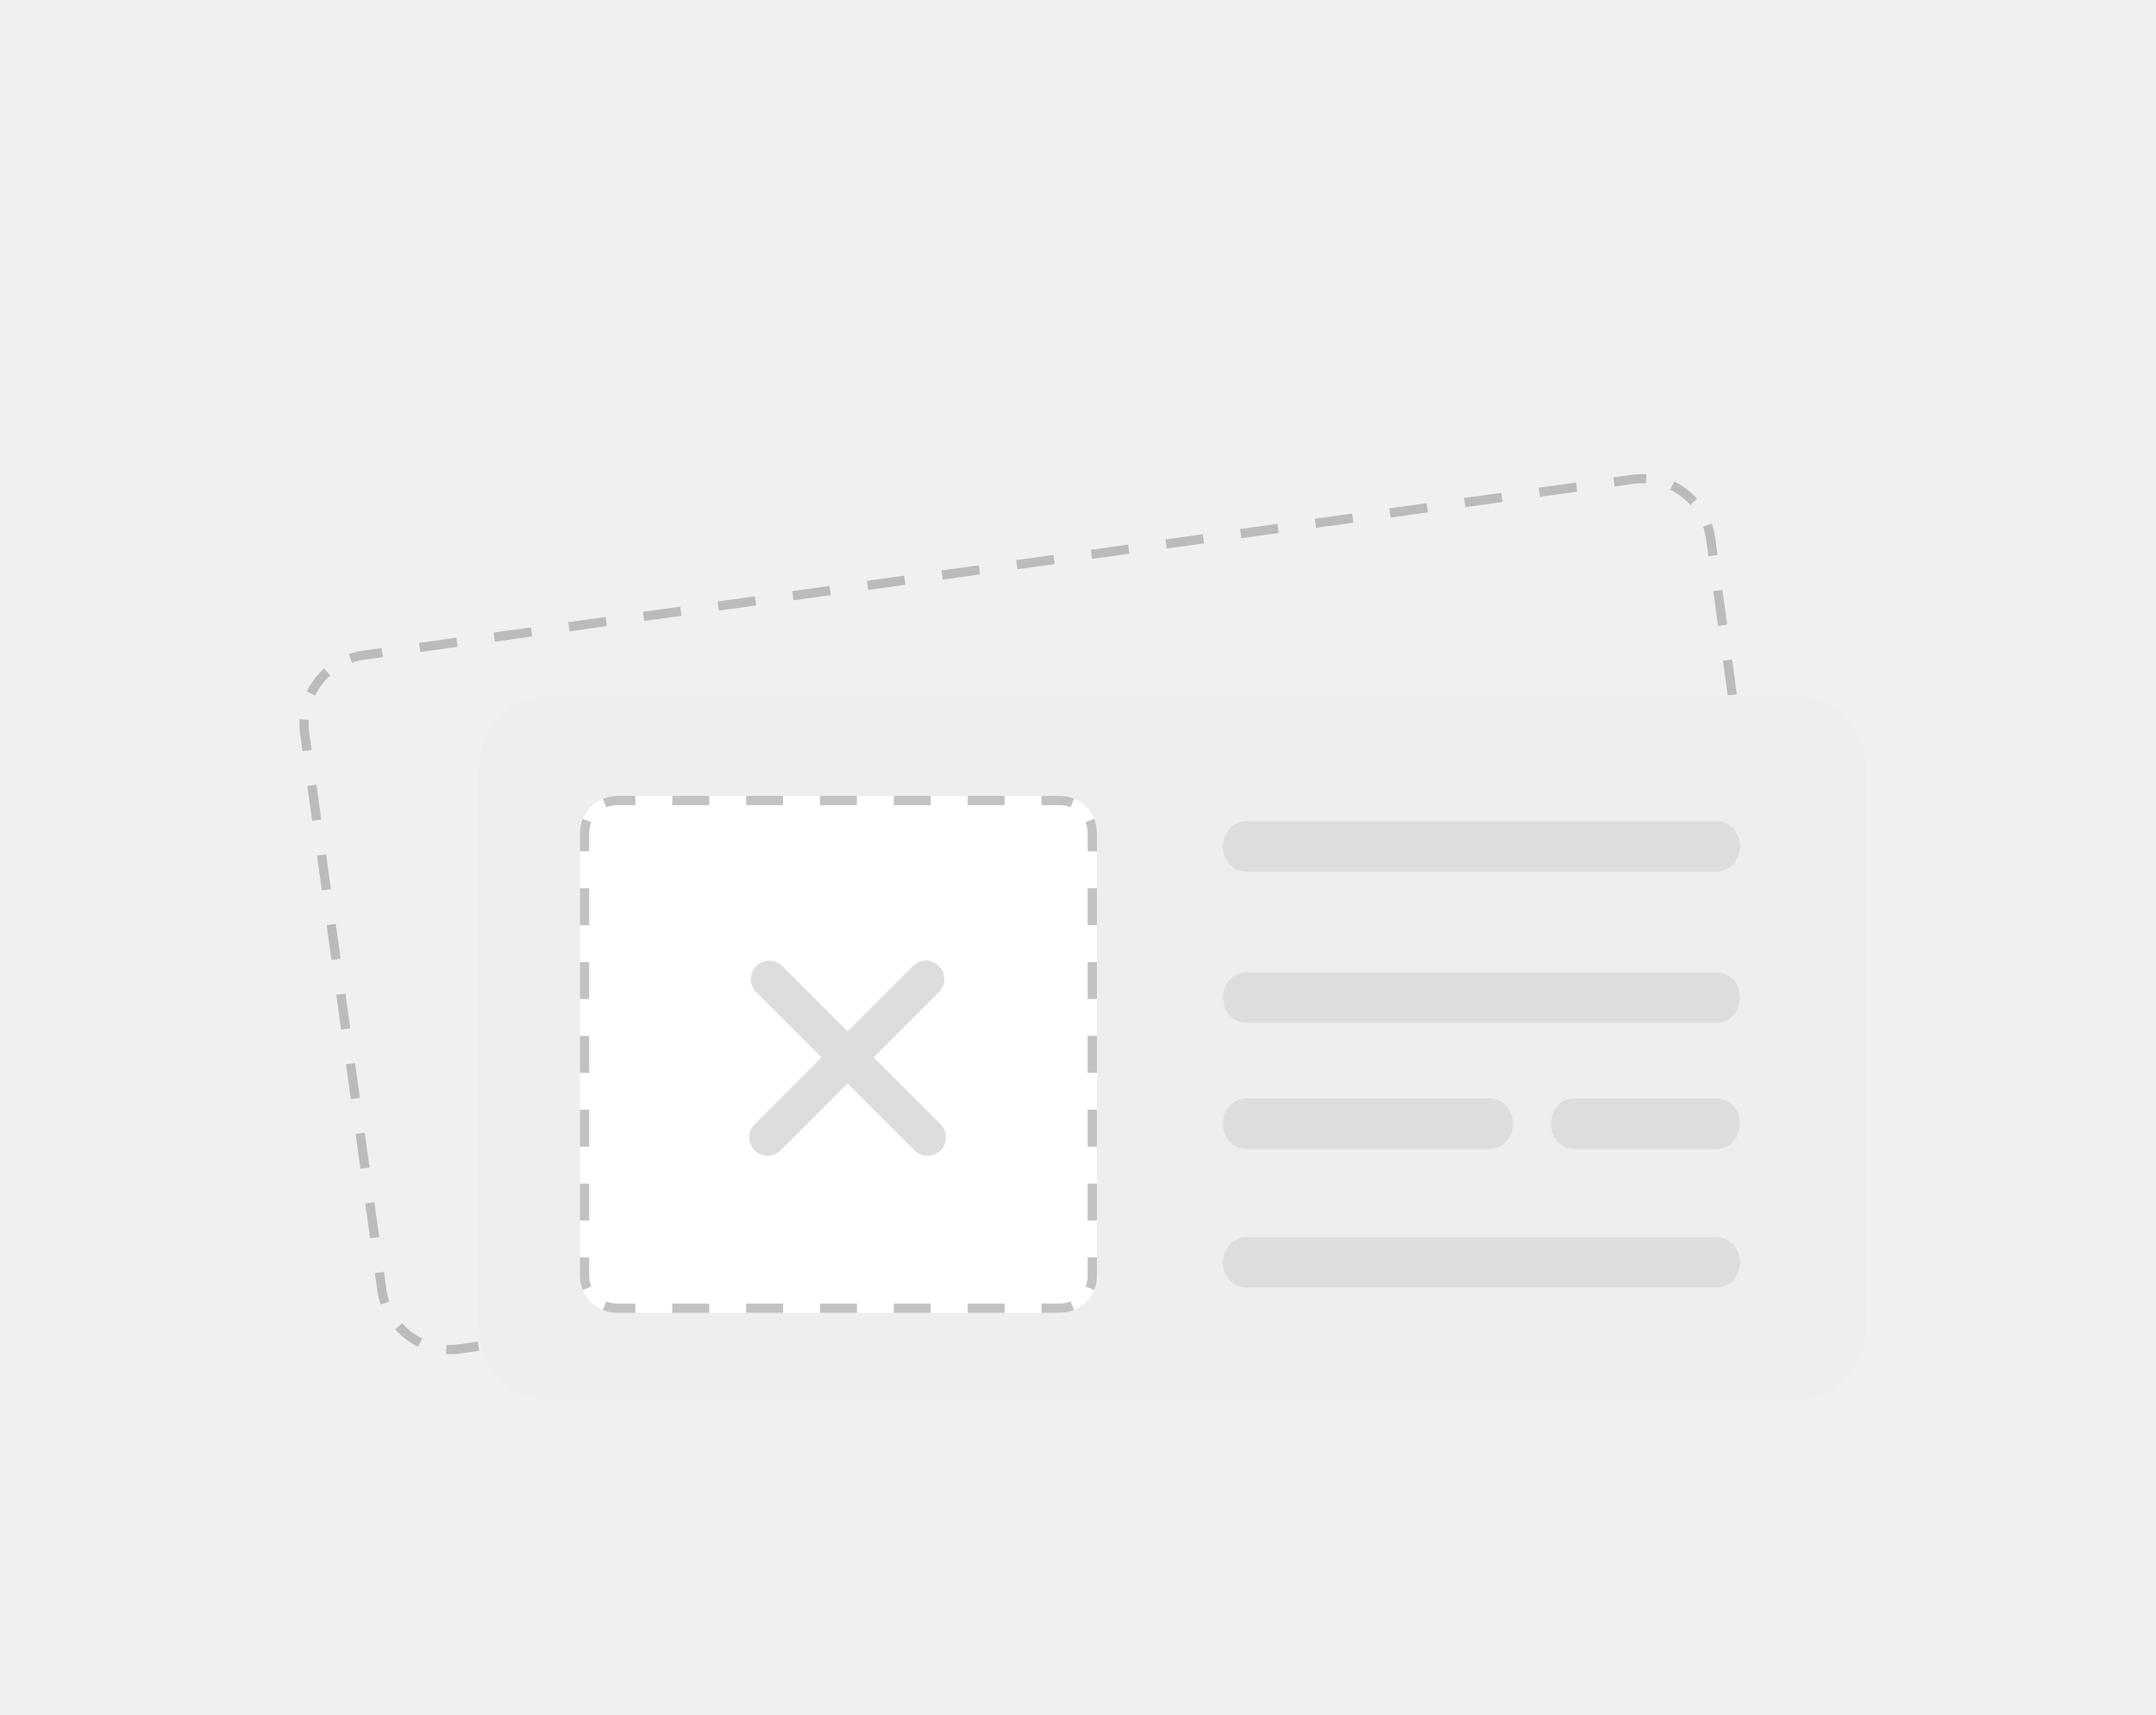
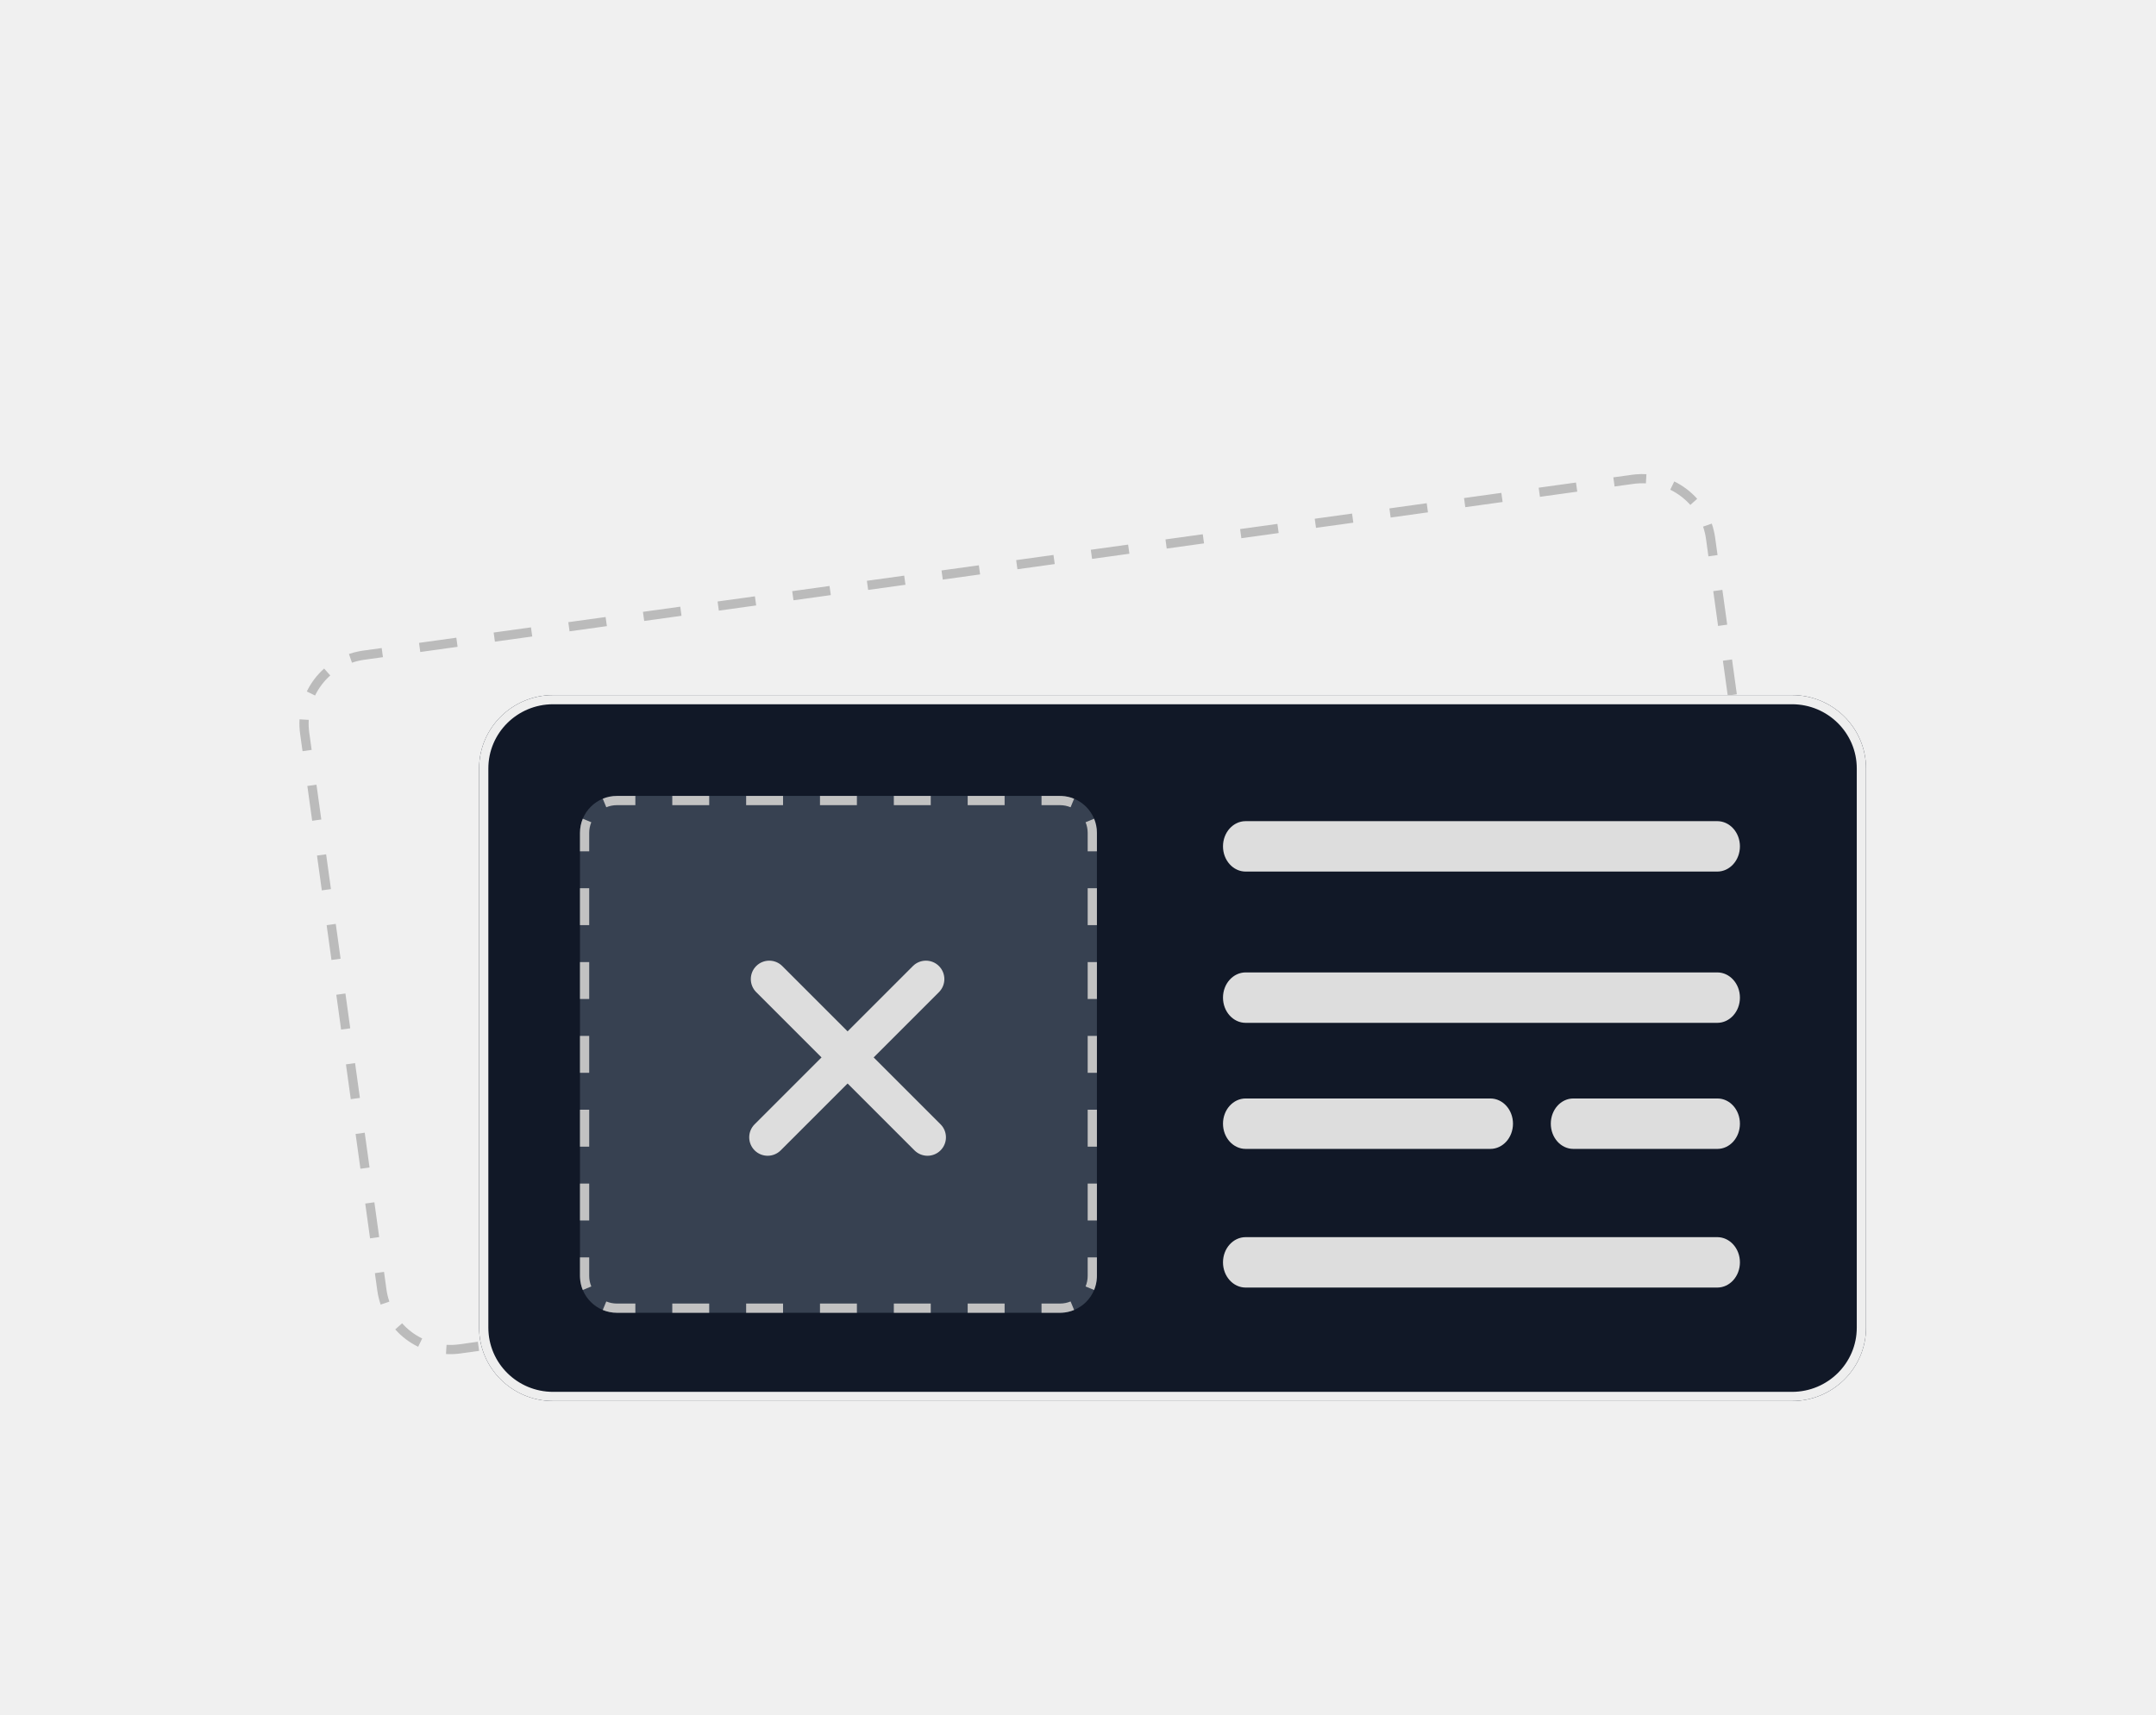
<svg xmlns="http://www.w3.org/2000/svg" width="171" height="136" viewBox="0 0 171 136" fill="none">
  <path d="M35.417 106.684C35.745 106.703 36.081 106.69 36.42 106.643L36.521 107.367C36.134 107.42 35.75 107.434 35.374 107.412L35.417 106.684ZM37.9 106.437L38.001 107.161L36.521 107.367L36.42 106.643L37.9 106.437ZM43.821 105.617L43.921 106.341L40.961 106.751L40.861 106.027L43.821 105.617ZM49.741 104.796L49.842 105.52L46.881 105.931L46.781 105.206L49.741 104.796ZM55.661 103.976L55.761 104.7L52.802 105.11L52.701 104.386L55.661 103.976ZM61.582 103.155L61.682 103.879L58.722 104.289L58.622 103.565L61.582 103.155ZM67.502 102.334L67.603 103.058L64.642 103.469L64.542 102.745L67.502 102.334ZM73.422 101.514L73.522 102.238L70.562 102.648L70.462 101.924L73.422 101.514ZM79.343 100.693L79.443 101.417L76.483 101.827L76.383 101.103L79.343 100.693ZM85.263 99.872L85.364 100.596L82.403 101.007L82.303 100.283L85.263 99.872ZM91.184 99.052L91.284 99.776L88.323 100.186L88.223 99.462L91.184 99.052ZM97.104 98.231L97.204 98.955L94.244 99.365L94.144 98.641L97.104 98.231ZM103.024 97.41L103.125 98.135L100.165 98.545L100.064 97.821L103.024 97.41ZM108.945 96.59L109.045 97.314L106.084 97.724L105.984 97L108.945 96.59ZM114.865 95.769L114.965 96.493L112.005 96.904L111.905 96.18L114.865 95.769ZM120.785 94.949L120.886 95.673L117.926 96.083L117.825 95.359L120.785 94.949ZM126.706 94.128L126.806 94.852L123.845 95.263L123.745 94.538L126.706 94.128ZM132.626 93.308L132.726 94.032L129.766 94.442L129.666 93.718L132.626 93.308ZM137.066 92.692L137.167 93.416L135.687 93.621L135.586 92.897L137.066 92.692ZM138.281 93.148C137.926 93.271 137.553 93.362 137.167 93.416L137.066 92.692C137.406 92.645 137.732 92.566 138.043 92.459L138.281 93.148ZM31.893 104.974C32.34 105.476 32.882 105.886 33.486 106.179L33.326 106.508L33.327 106.509L33.166 106.836C32.476 106.501 31.857 106.033 31.347 105.46L31.893 104.974ZM141.297 90.015L141.626 90.174C141.29 90.864 140.822 91.483 140.249 91.993L140.007 91.722L139.764 91.448C140.265 91.001 140.675 90.459 140.969 89.855L141.297 90.015ZM29.925 102.377L29.734 100.997L30.458 100.896L30.649 102.277C30.696 102.616 30.775 102.942 30.883 103.253L30.192 103.492C30.069 103.136 29.979 102.764 29.925 102.377ZM142.156 86.821C142.21 87.207 142.223 87.59 142.202 87.966L141.473 87.924C141.492 87.596 141.479 87.26 141.432 86.921L141.241 85.541L141.965 85.44L142.156 86.821ZM29.693 95.375L30.075 98.136L29.351 98.236L28.968 95.476L29.693 95.375ZM141.2 79.919L141.582 82.68L140.858 82.78L140.476 80.02L141.2 79.919ZM28.927 89.854L29.31 92.615L28.586 92.715L28.203 89.955L28.927 89.854ZM140.434 74.398L140.817 77.159L140.093 77.259L139.71 74.499L140.434 74.398ZM28.162 84.333L28.545 87.094L27.821 87.194L27.438 84.434L28.162 84.333ZM139.669 68.877L140.052 71.638L139.328 71.738L138.945 68.978L139.669 68.877ZM27.397 78.812L27.779 81.573L27.055 81.673L26.673 78.912L27.397 78.812ZM138.904 63.356L139.286 66.117L138.562 66.217L138.18 63.456L138.904 63.356ZM26.631 73.291L27.014 76.052L26.29 76.152L25.907 73.391L26.631 73.291ZM138.138 57.835L138.521 60.596L137.797 60.696L137.414 57.935L138.138 57.835ZM25.866 67.77L26.249 70.531L25.525 70.631L25.142 67.87L25.866 67.77ZM137.373 52.314L137.756 55.075L137.032 55.175L136.649 52.414L137.373 52.314ZM25.101 62.249L25.484 65.01L24.759 65.11L24.377 62.349L25.101 62.249ZM136.608 46.793L136.991 49.553L136.267 49.654L135.884 46.893L136.608 46.793ZM23.803 58.209C23.749 57.822 23.735 57.438 23.756 57.063L24.486 57.105C24.467 57.433 24.48 57.769 24.527 58.108L24.718 59.489L23.994 59.589L23.803 58.209ZM136.225 44.032L135.501 44.133L135.31 42.753C135.263 42.413 135.184 42.087 135.077 41.776L135.766 41.537C135.889 41.893 135.98 42.265 136.034 42.652L136.225 44.032ZM25.85 53.194L26.196 53.581C25.694 54.028 25.284 54.57 24.99 55.174L24.333 54.855C24.668 54.164 25.136 53.545 25.709 53.035L25.85 53.194ZM132.792 38.192C133.482 38.528 134.101 38.996 134.611 39.569L134.066 40.055C133.619 39.554 133.077 39.143 132.473 38.85L132.7 38.383L132.792 38.192ZM30.273 51.408L30.373 52.132L28.893 52.337C28.553 52.384 28.227 52.463 27.916 52.571L27.677 51.88C27.941 51.789 28.214 51.716 28.495 51.662L28.793 51.613L30.273 51.408ZM129.738 37.629C130.023 37.604 130.305 37.6 130.584 37.616L130.542 38.346C130.214 38.327 129.878 38.34 129.539 38.387L128.059 38.592L127.959 37.868L129.439 37.663L129.738 37.629ZM36.193 50.587L36.294 51.311L33.334 51.722L33.233 50.998L36.193 50.587ZM42.114 49.767L42.214 50.491L39.253 50.901L39.153 50.177L42.114 49.767ZM48.033 48.946L48.134 49.67L45.174 50.081L45.074 49.356L48.033 48.946ZM53.954 48.126L54.054 48.849L51.094 49.26L50.994 48.536L53.954 48.126ZM59.875 47.305L59.975 48.029L57.014 48.439L56.914 47.715L59.875 47.305ZM65.794 46.484L65.895 47.208L62.935 47.619L62.834 46.895L65.794 46.484ZM71.715 45.664L71.815 46.388L68.856 46.798L68.755 46.074L71.715 45.664ZM77.636 44.843L77.736 45.567L74.775 45.977L74.675 45.253L77.636 44.843ZM83.556 44.022L83.656 44.746L80.696 45.157L80.596 44.433L83.556 44.022ZM89.476 43.202L89.576 43.926L86.616 44.336L86.516 43.612L89.476 43.202ZM95.397 42.381L95.497 43.105L92.537 43.516L92.437 42.791L95.397 42.381ZM101.317 41.56L101.417 42.285L98.457 42.695L98.356 41.971L101.317 41.56ZM107.237 40.74L107.337 41.464L104.377 41.874L104.277 41.15L107.237 40.74ZM113.158 39.919L113.258 40.643L110.298 41.054L110.198 40.33L113.158 39.919ZM119.078 39.099L119.178 39.823L116.218 40.233L116.117 39.509L119.078 39.099ZM124.998 38.278L125.098 39.002L122.138 39.412L122.038 38.688L124.998 38.278Z" fill="#BBBBBB" />
-   <path d="M38 60.958C38 57.745 40.627 55.14 43.867 55.14H142.133C145.373 55.14 148 57.745 148 60.958V105.322C148 108.535 145.373 111.14 142.133 111.14H43.867C40.627 111.14 38 108.535 38 105.322V60.958Z" fill="#EEEEEE" />
+   <path d="M38 60.958C38 57.745 40.627 55.14 43.867 55.14H142.133C145.373 55.14 148 57.745 148 60.958V105.322C148 108.535 145.373 111.14 142.133 111.14H43.867C40.627 111.14 38 108.535 38 105.322V60.958Z" fill="#111827" />
  <path d="M142.133 110.413V111.14H43.867V110.413H142.133ZM147.267 105.322V60.958C147.267 58.147 144.968 55.867 142.133 55.867H43.867C41.032 55.867 38.733 58.147 38.733 60.958V105.322C38.733 108.134 41.032 110.413 43.867 110.413V111.14C40.627 111.14 38 108.535 38 105.322V60.958C38 57.745 40.627 55.14 43.867 55.14H142.133L142.436 55.148C145.535 55.304 148 57.846 148 60.958V105.322C148 108.435 145.535 110.976 142.436 111.132L142.133 111.14V110.413C144.968 110.413 147.267 108.134 147.267 105.322Z" fill="#EEEEEE" />
-   <path d="M46 66.069C46 64.451 47.311 63.14 48.929 63.14H84.071C85.689 63.14 87 64.451 87 66.069V101.212C87 102.829 85.689 104.14 84.071 104.14H48.929C47.311 104.14 46 102.829 46 101.212V66.069Z" fill="white" />
+   <path d="M46 66.069C46 64.451 47.311 63.14 48.929 63.14H84.071C85.689 63.14 87 64.451 87 66.069V101.212C87 102.829 85.689 104.14 84.071 104.14H48.929C47.311 104.14 46 102.829 46 101.212V66.069Z" fill="#374151" />
  <path d="M48.088 103.241C48.346 103.348 48.629 103.408 48.929 103.408V104.14C48.531 104.14 48.153 104.06 47.807 103.917L48.088 103.241ZM50.393 103.408V104.14H48.929V103.408H50.393ZM56.25 103.408V104.14H53.321V103.408H56.25ZM62.107 103.408V104.14H59.179V103.408H62.107ZM67.964 103.408V104.14H65.036V103.408H67.964ZM73.821 103.408V104.14H70.893V103.408H73.821ZM79.679 103.408V104.14H76.75V103.408H79.679ZM84.071 103.408V104.14H82.607V103.408H84.071ZM85.192 103.917C84.891 104.042 84.564 104.119 84.222 104.137L84.071 104.14V103.408C84.371 103.408 84.654 103.348 84.912 103.241L85.192 103.917ZM46 101.212V99.747H46.732V101.212C46.732 101.511 46.792 101.794 46.899 102.052L46.222 102.332C46.097 102.031 46.021 101.704 46.004 101.362L46 101.212ZM86.996 101.362C86.979 101.705 86.902 102.031 86.777 102.332L86.101 102.052C86.208 101.794 86.268 101.511 86.268 101.212V99.747H87V101.212L86.996 101.362ZM46.732 93.89V96.819H46V93.89H46.732ZM87 93.89V96.819H86.268V93.89H87ZM46.732 88.033V90.962H46V88.033H46.732ZM87 88.033V90.962H86.268V88.033H87ZM46.732 82.176V85.104H46V82.176H46.732ZM87 82.176V85.104H86.268V82.176H87ZM46.732 76.319V79.247H46V76.319H46.732ZM87 76.319V79.247H86.268V76.319H87ZM46.732 70.462V73.39H46V70.462H46.732ZM87 70.462V73.39H86.268V70.462H87ZM46 66.069C46 65.672 46.079 65.293 46.222 64.948L46.899 65.228C46.792 65.486 46.732 65.769 46.732 66.069V67.533H46V66.069ZM87 67.533H86.268V66.069C86.268 65.769 86.208 65.486 86.101 65.228L86.777 64.948C86.92 65.293 87 65.671 87 66.069V67.533ZM50.393 63.14V63.872H48.929C48.629 63.872 48.346 63.932 48.088 64.039L47.807 63.362C48.153 63.219 48.531 63.14 48.929 63.14H50.393ZM84.222 63.144C84.564 63.161 84.891 63.238 85.192 63.362L84.912 64.039C84.654 63.932 84.371 63.872 84.071 63.872H82.607V63.14H84.071L84.222 63.144ZM56.25 63.14V63.872H53.321V63.14H56.25ZM62.107 63.14V63.872H59.179V63.14H62.107ZM67.964 63.14V63.872H65.036V63.14H67.964ZM73.821 63.14V63.872H70.893V63.14H73.821ZM79.679 63.14V63.872H76.75V63.14H79.679Z" fill="#C2C2C2" />
  <path d="M136.202 65.14C137.195 65.14 138 66.036 138 67.14C138 68.245 137.195 69.14 136.202 69.14H98.798C97.805 69.14 97 68.245 97 67.14C97 66.036 97.805 65.14 98.798 65.14H136.202Z" fill="#DDDDDD" />
  <path d="M136.202 77.14C137.195 77.14 138 78.036 138 79.14C138 80.245 137.195 81.14 136.202 81.14H98.798C97.805 81.14 97 80.245 97 79.14C97 78.036 97.805 77.14 98.798 77.14H136.202Z" fill="#DDDDDD" />
  <path d="M118.203 87.14C119.196 87.14 120 88.036 120 89.14C120 90.245 119.196 91.14 118.203 91.14H98.797C97.805 91.14 97 90.245 97 89.14C97 88.036 97.805 87.14 98.797 87.14H118.203Z" fill="#DDDDDD" />
  <path d="M136.214 87.14C137.201 87.14 138 88.036 138 89.14C138 90.245 137.201 91.14 136.214 91.14H124.786C123.799 91.14 123 90.245 123 89.14C123 88.036 123.799 87.14 124.786 87.14H136.214Z" fill="#DDDDDD" />
  <path d="M61.92 91.256C61.349 91.827 60.423 91.827 59.852 91.256C59.281 90.685 59.281 89.759 59.852 89.188L72.404 76.636C72.975 76.065 73.901 76.065 74.472 76.636C75.043 77.207 75.043 78.133 74.472 78.704L61.92 91.256Z" fill="#DDDDDD" />
  <path d="M72.53 91.256C73.101 91.827 74.027 91.827 74.598 91.256C75.169 90.685 75.169 89.759 74.598 89.188L62.046 76.636C61.475 76.065 60.549 76.065 59.978 76.636C59.407 77.207 59.407 78.133 59.978 78.704L72.53 91.256Z" fill="#DDDDDD" />
  <path d="M136.202 98.14C137.195 98.14 138 99.036 138 100.14C138 101.245 137.195 102.14 136.202 102.14H98.798C97.805 102.14 97 101.245 97 100.14C97 99.036 97.805 98.14 98.798 98.14H136.202Z" fill="#DDDDDD" />
</svg>
